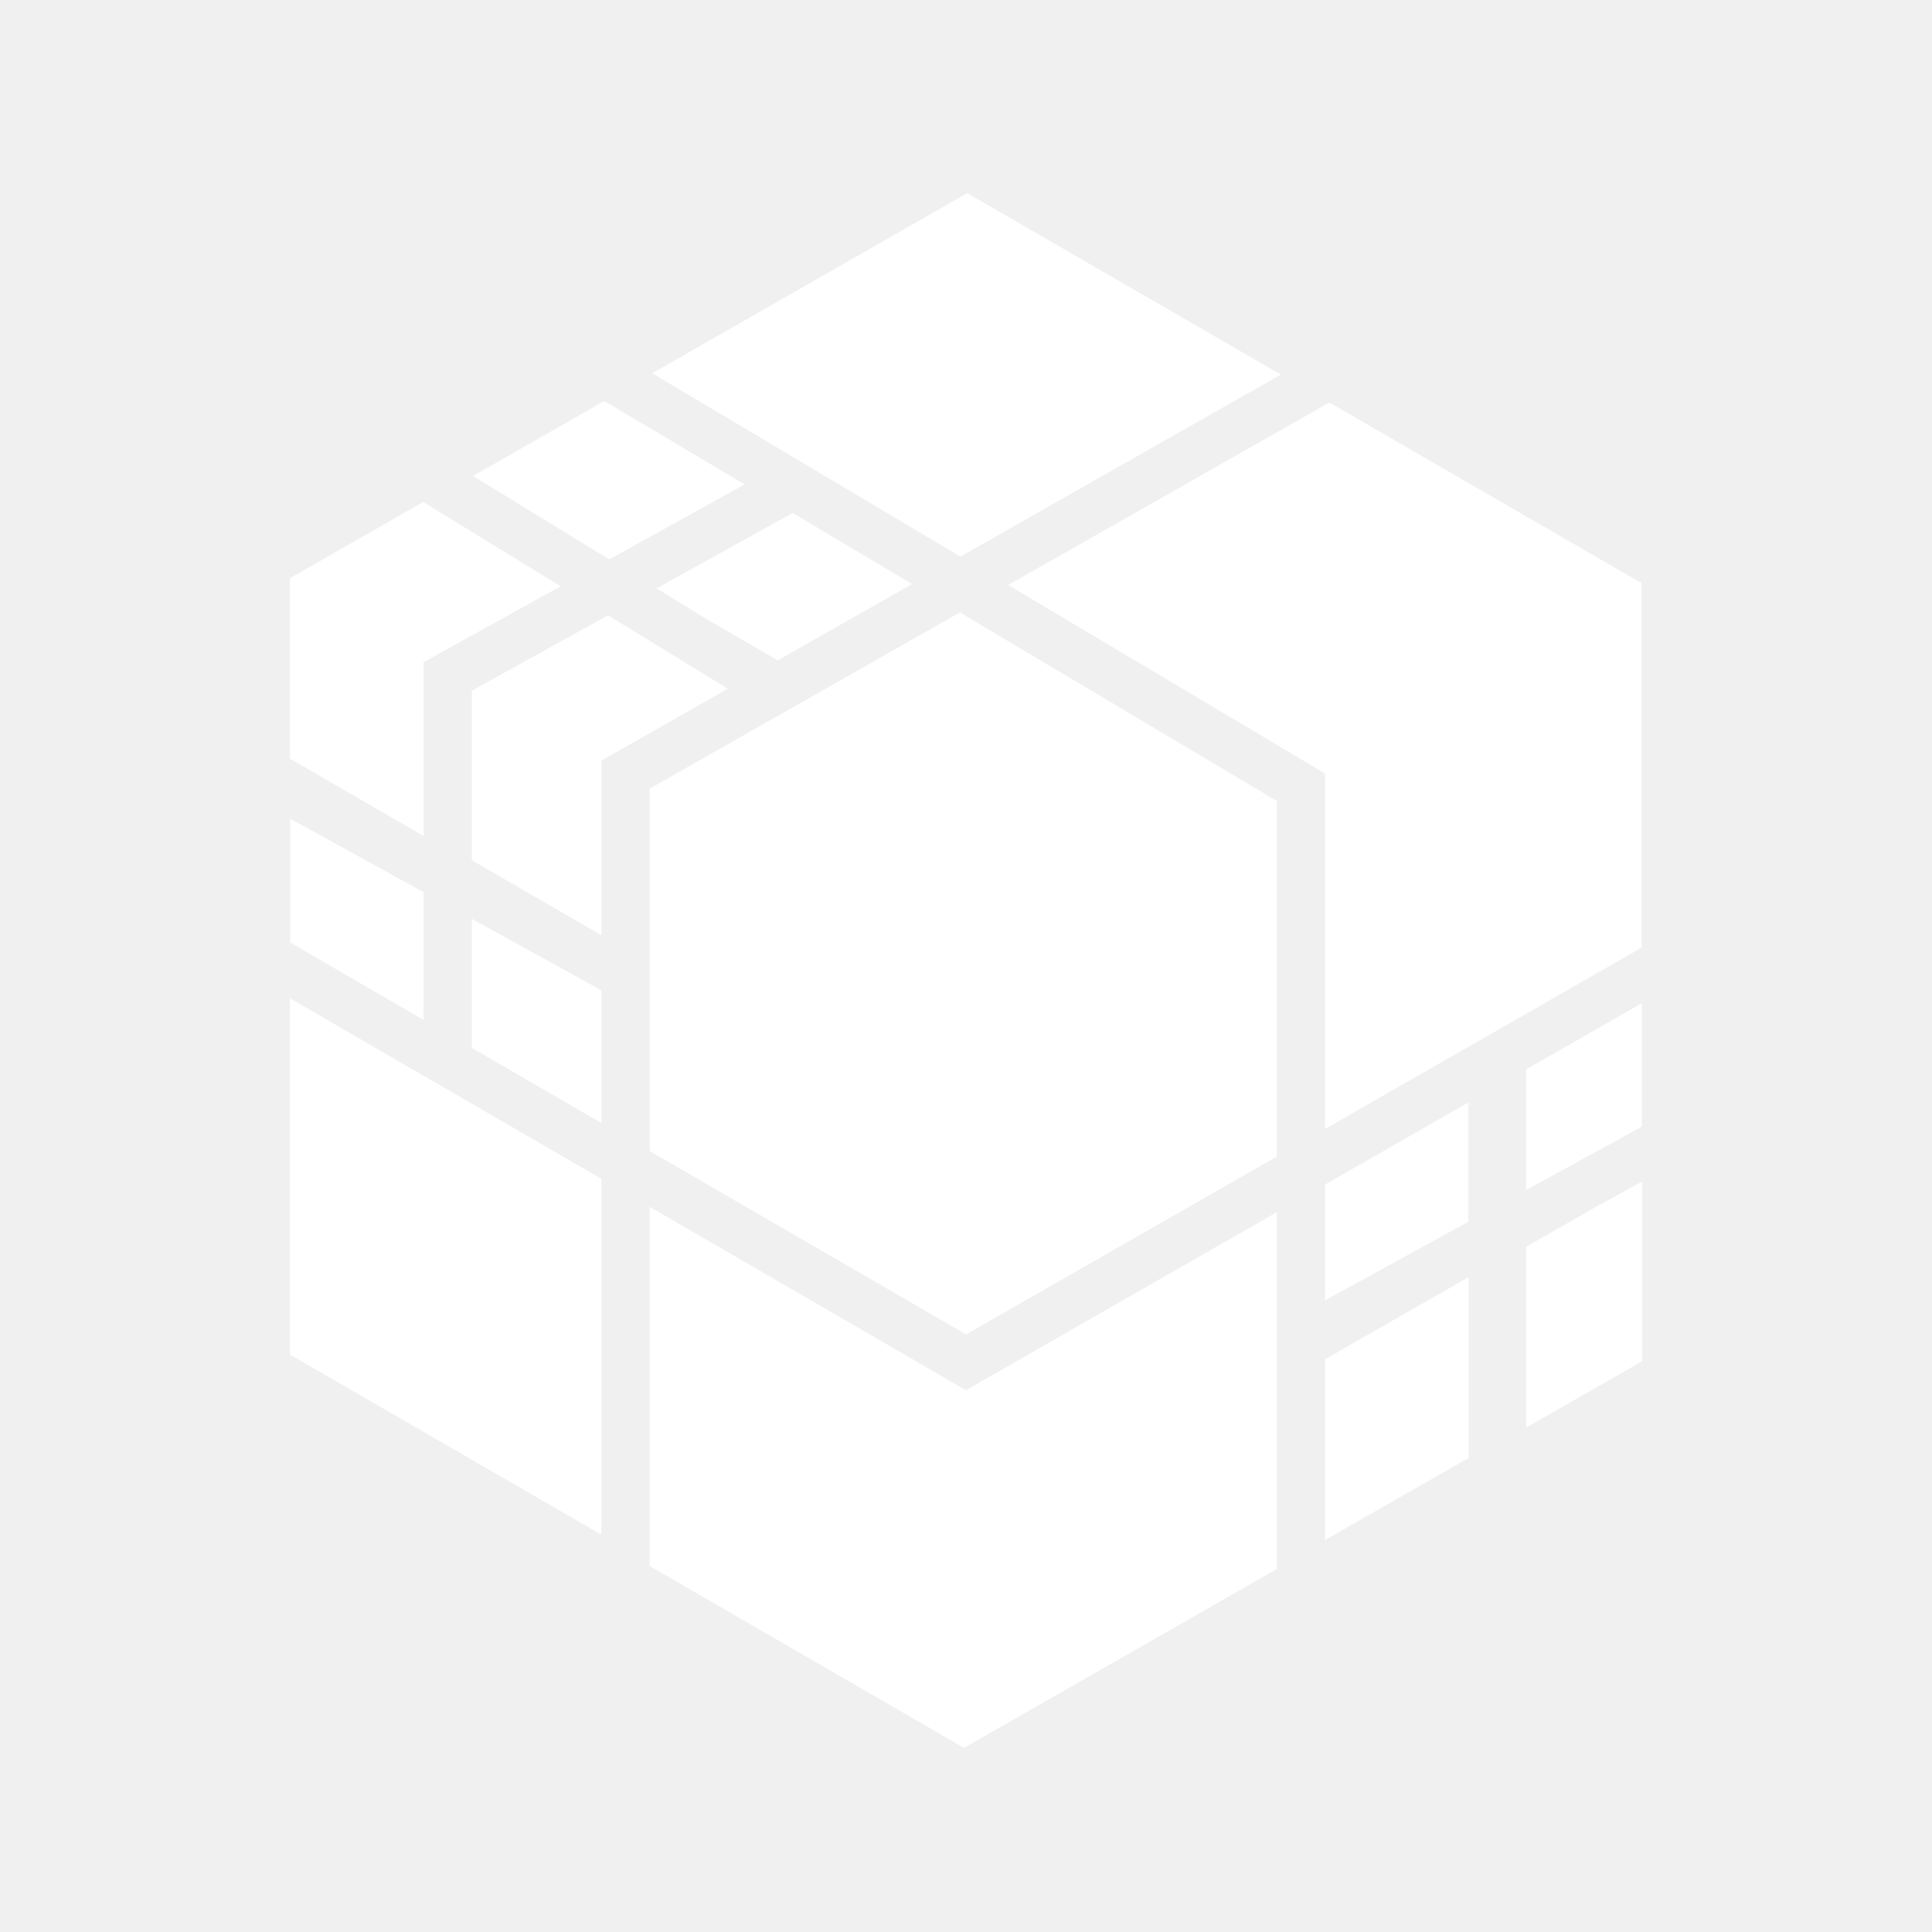
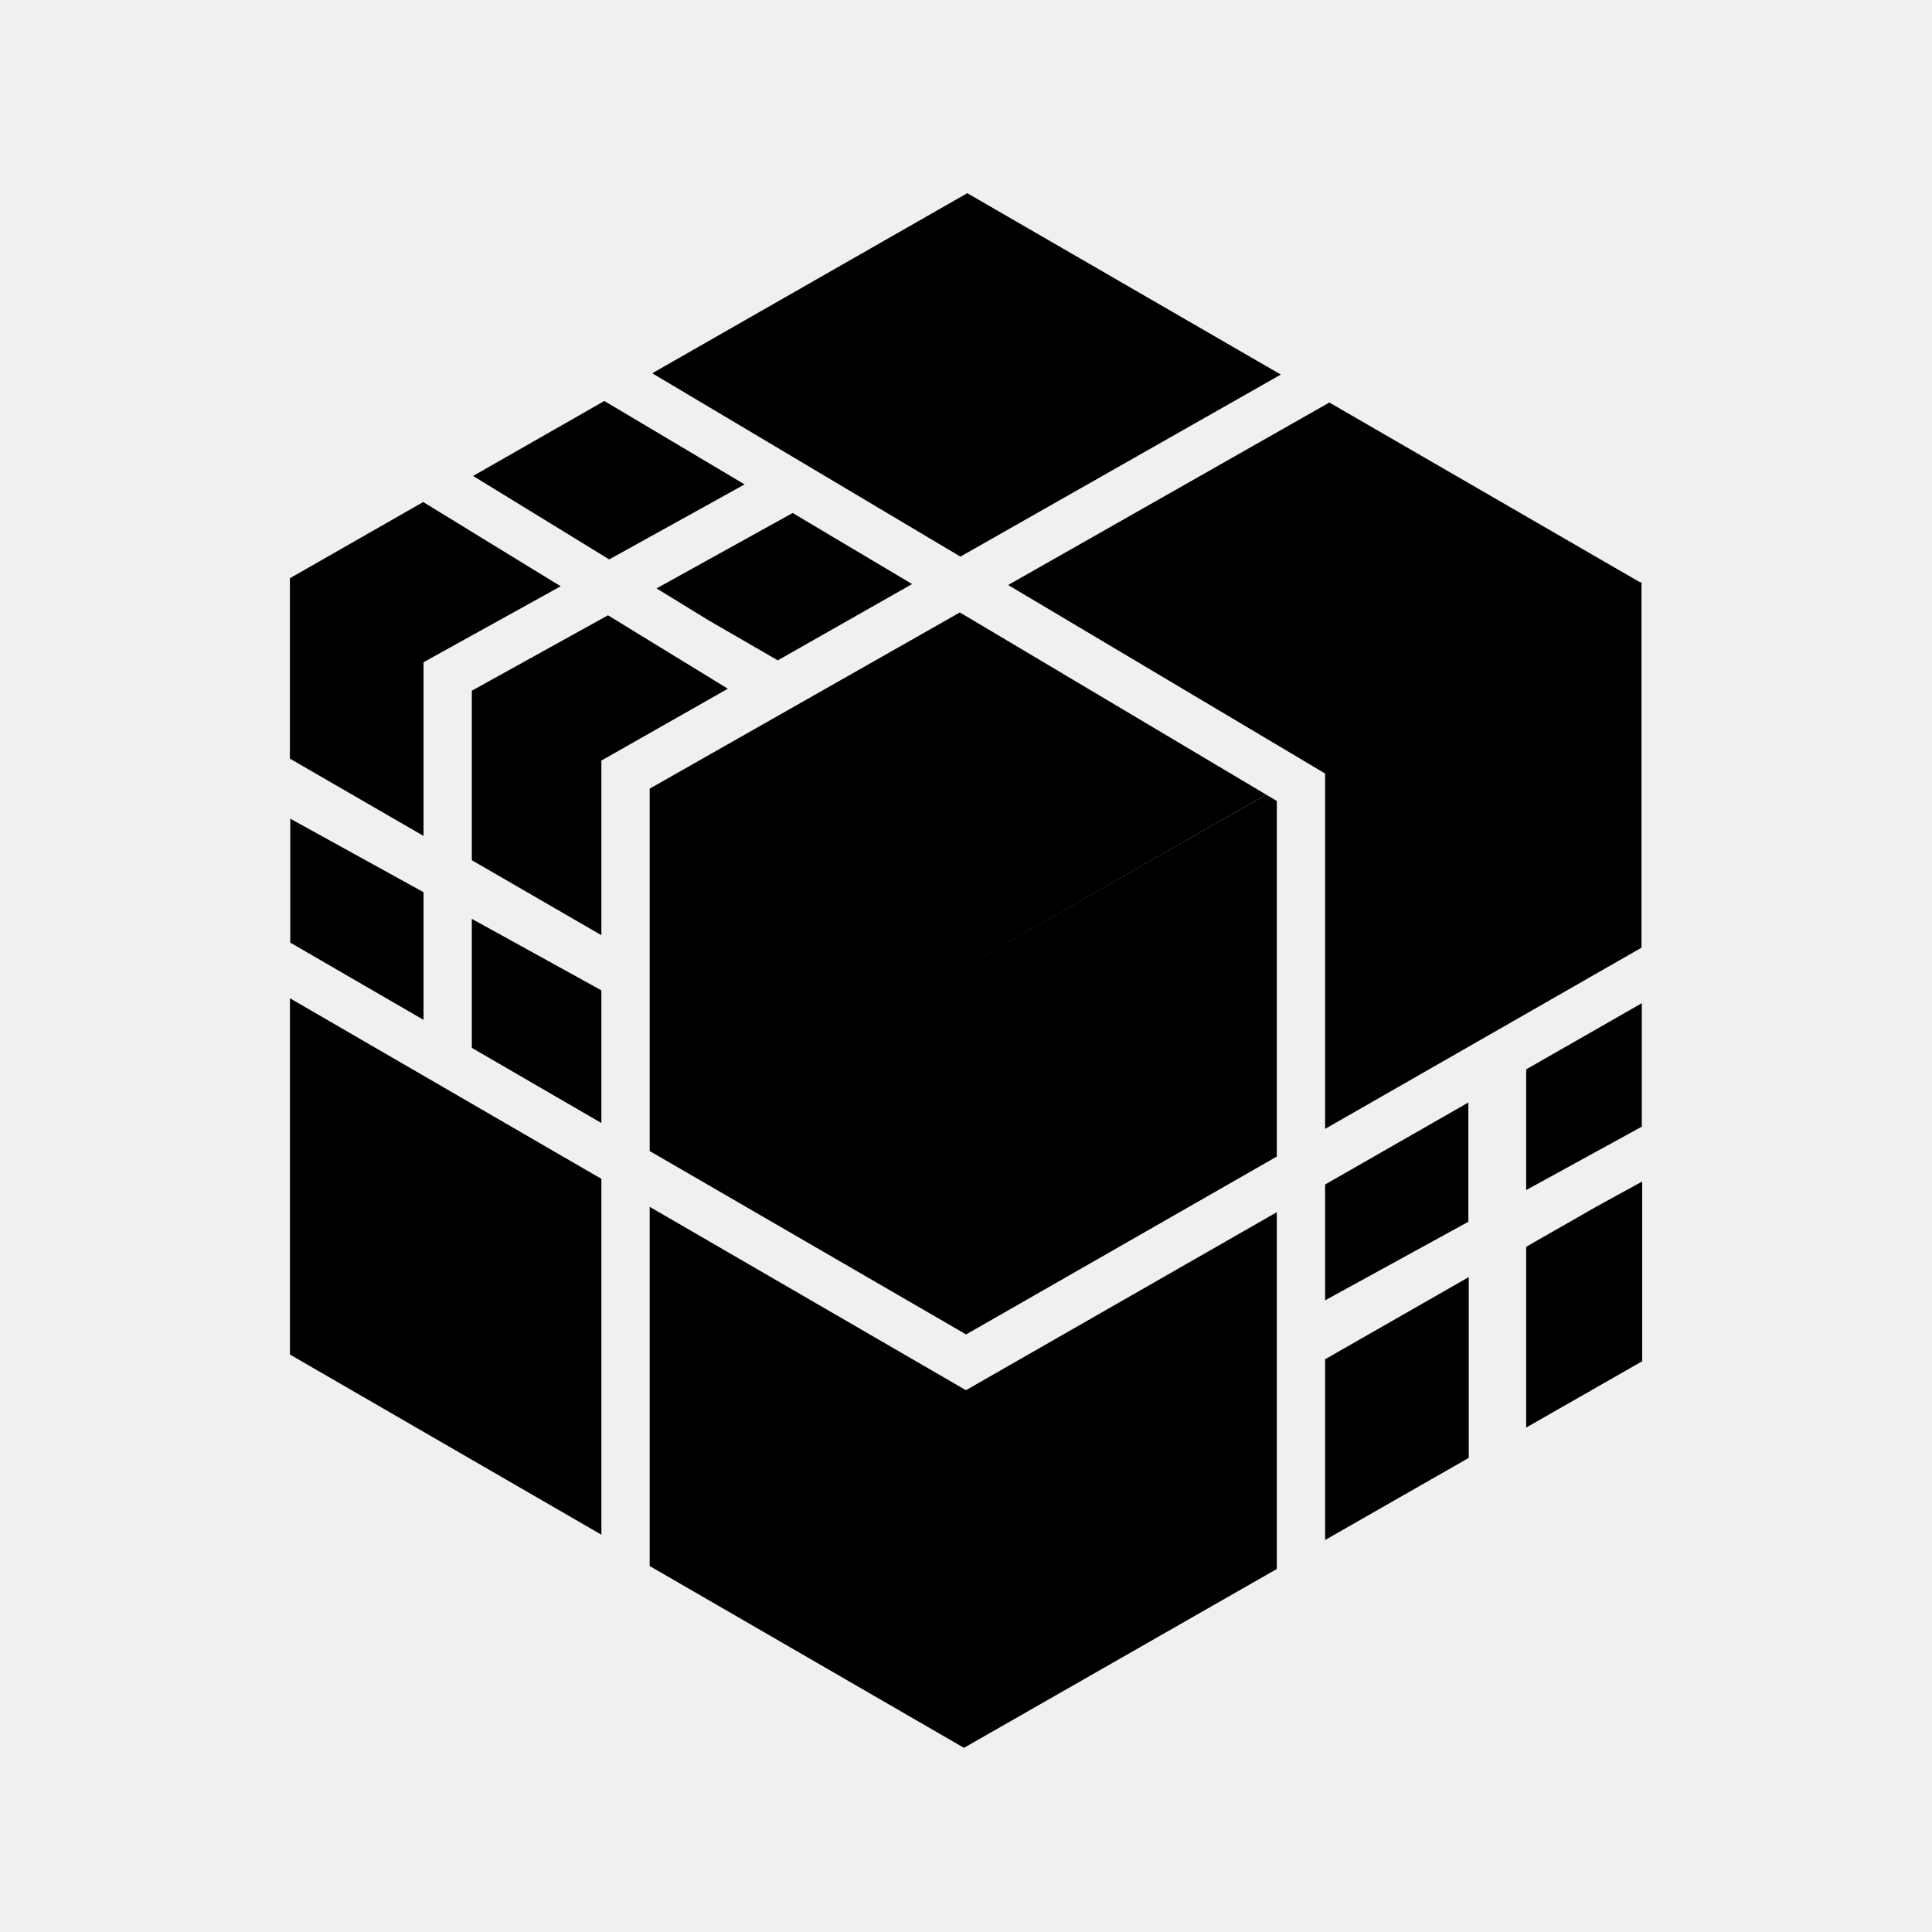
<svg xmlns="http://www.w3.org/2000/svg" width="40" height="40" viewBox="0 0 40 40" fill="none">
-   <path fill-rule="evenodd" clip-rule="evenodd" d="M13.504 7.728L19.884 11.524L26.518 7.755L20.027 4L20.026 4L20.026 4H20.026L13.504 7.728ZM33.985 19.621L27.435 23.372L27.435 16.299V16.015L27.19 15.869L20.873 12.112L27.523 8.334L33.961 12.059L33.985 12.045V12.045L33.985 12.045V19.621ZM33.992 23.326L31.598 24.639V22.14L33.992 20.77V23.326ZM33.05 24.983L34 24.462V28.182V28.183L31.598 29.556L31.598 25.813L33.05 24.983ZM27.435 31.884V28.142L30.409 26.441V26.442L30.409 26.441V30.184V30.184L27.435 31.884ZM13.451 32.423L13.451 24.986L19.749 28.638L19.998 28.783L20.248 28.64L26.435 25.097L26.435 32.484L19.958 36.187V36.187L19.958 36.187L19.958 36.187L19.957 36.187H19.957L19.956 36.186V36.186L13.451 32.423ZM6.003 20.668L12.451 24.407L12.451 31.774L6.006 28.046L6.003 28.044V20.668ZM6.01 16.95L8.769 18.472L8.769 21.115L6.01 19.516V16.95ZM8.762 10.394L11.608 12.138L9.026 13.568L8.769 13.711L8.769 14.005L8.769 17.307L6.003 15.707L6.002 15.707V11.974L6 11.973L8.762 10.394ZM12.512 8.302L9.795 9.854L12.613 11.582L15.416 10.029L12.512 8.302ZM30.401 22.826V25.295L27.435 26.922V24.524L30.401 22.826ZM16.103 13.672L18.884 12.092L16.411 10.621L13.593 12.182L14.682 12.85L16.103 13.672ZM12.451 19.362L12.451 16.037V15.746L12.704 15.603L15.069 14.259L12.588 12.739L9.769 14.3L9.769 17.81L12.451 19.362ZM19.956 20.03L19.956 20.03L19.957 20.03L26.215 16.453L26.435 16.583L26.435 23.945L20.002 27.628L13.451 23.831L13.451 16.328L19.873 12.68L26.213 16.451L20.012 19.998L19.956 20.03ZM12.451 20.504L12.451 23.251L9.769 21.695L9.769 19.024L12.451 20.504Z" fill="white" />
+   <path fill-rule="evenodd" clip-rule="evenodd" d="M13.504 7.728L19.884 11.524L26.518 7.755L20.027 4L20.026 4L20.026 4H20.026L13.504 7.728ZM33.985 19.621L27.435 23.372L27.435 16.299V16.015L27.19 15.869L20.873 12.112L27.523 8.334L33.961 12.059L33.985 12.045V12.045L33.985 12.045V19.621ZM33.992 23.326L31.598 24.639V22.14L33.992 20.77V23.326ZM33.05 24.983L34 24.462V28.182V28.183L31.598 29.556L31.598 25.813L33.05 24.983ZM27.435 31.884V28.142L30.409 26.441V26.442L30.409 26.441V30.184V30.184L27.435 31.884ZM13.451 32.423L13.451 24.986L19.749 28.638L19.998 28.783L20.248 28.64L26.435 25.097L26.435 32.484L19.958 36.187V36.187L19.958 36.187L19.958 36.187L19.957 36.187H19.957L19.956 36.186V36.186L13.451 32.423ZM6.003 20.668L12.451 24.407L12.451 31.774L6.006 28.046L6.003 28.044V20.668ZM6.01 16.95L8.769 18.472L8.769 21.115L6.01 19.516V16.95ZM8.762 10.394L11.608 12.138L9.026 13.568L8.769 13.711L8.769 14.005L8.769 17.307L6.003 15.707L6.002 15.707V11.974L6 11.973L8.762 10.394ZM12.512 8.302L9.795 9.854L12.613 11.582L15.416 10.029L12.512 8.302ZM30.401 22.826V25.295L27.435 26.922V24.524L30.401 22.826ZM16.103 13.672L18.884 12.092L16.411 10.621L13.593 12.182L14.682 12.85L16.103 13.672ZM12.451 19.362L12.451 16.037V15.746L12.704 15.603L15.069 14.259L12.588 12.739L9.769 14.3L9.769 17.81L12.451 19.362ZM19.956 20.03L19.956 20.03L19.957 20.03L26.215 16.453L26.435 16.583L26.435 23.945L20.002 27.628L13.451 23.831L13.451 16.328L19.873 12.68L26.213 16.451L20.012 19.998L19.956 20.03ZM12.451 20.504L12.451 23.251L9.769 21.695L9.769 19.024L12.451 20.504Z" fill="black" />
</svg>
